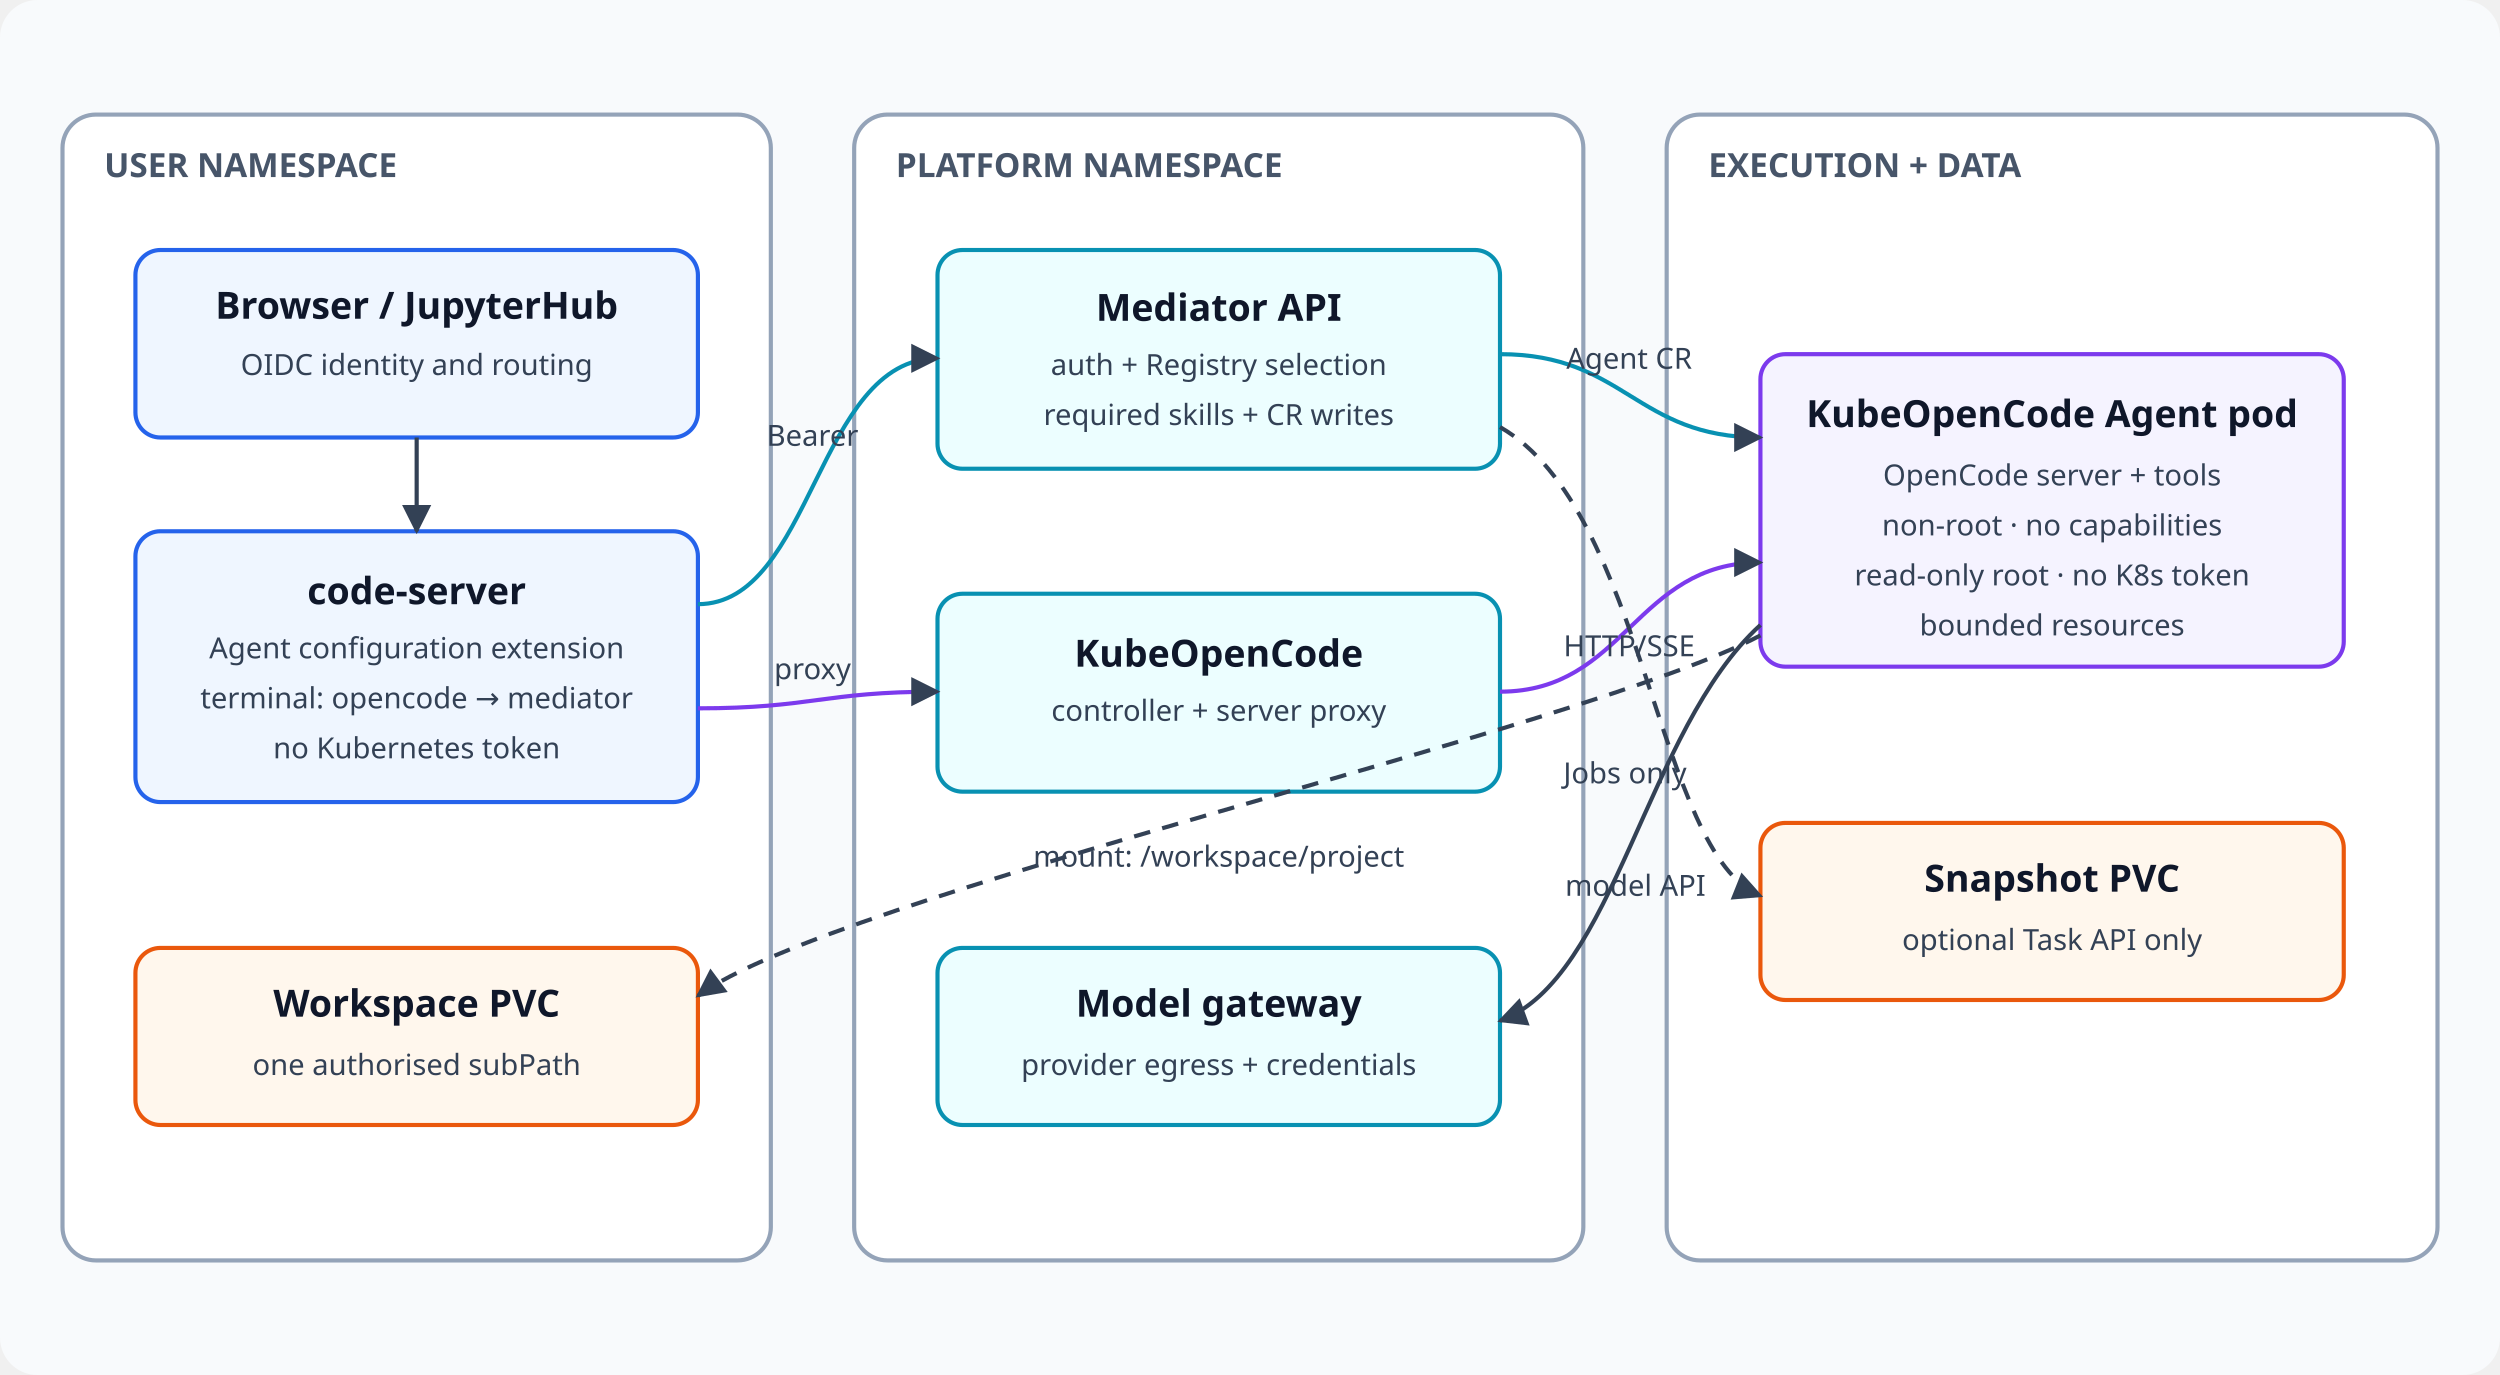
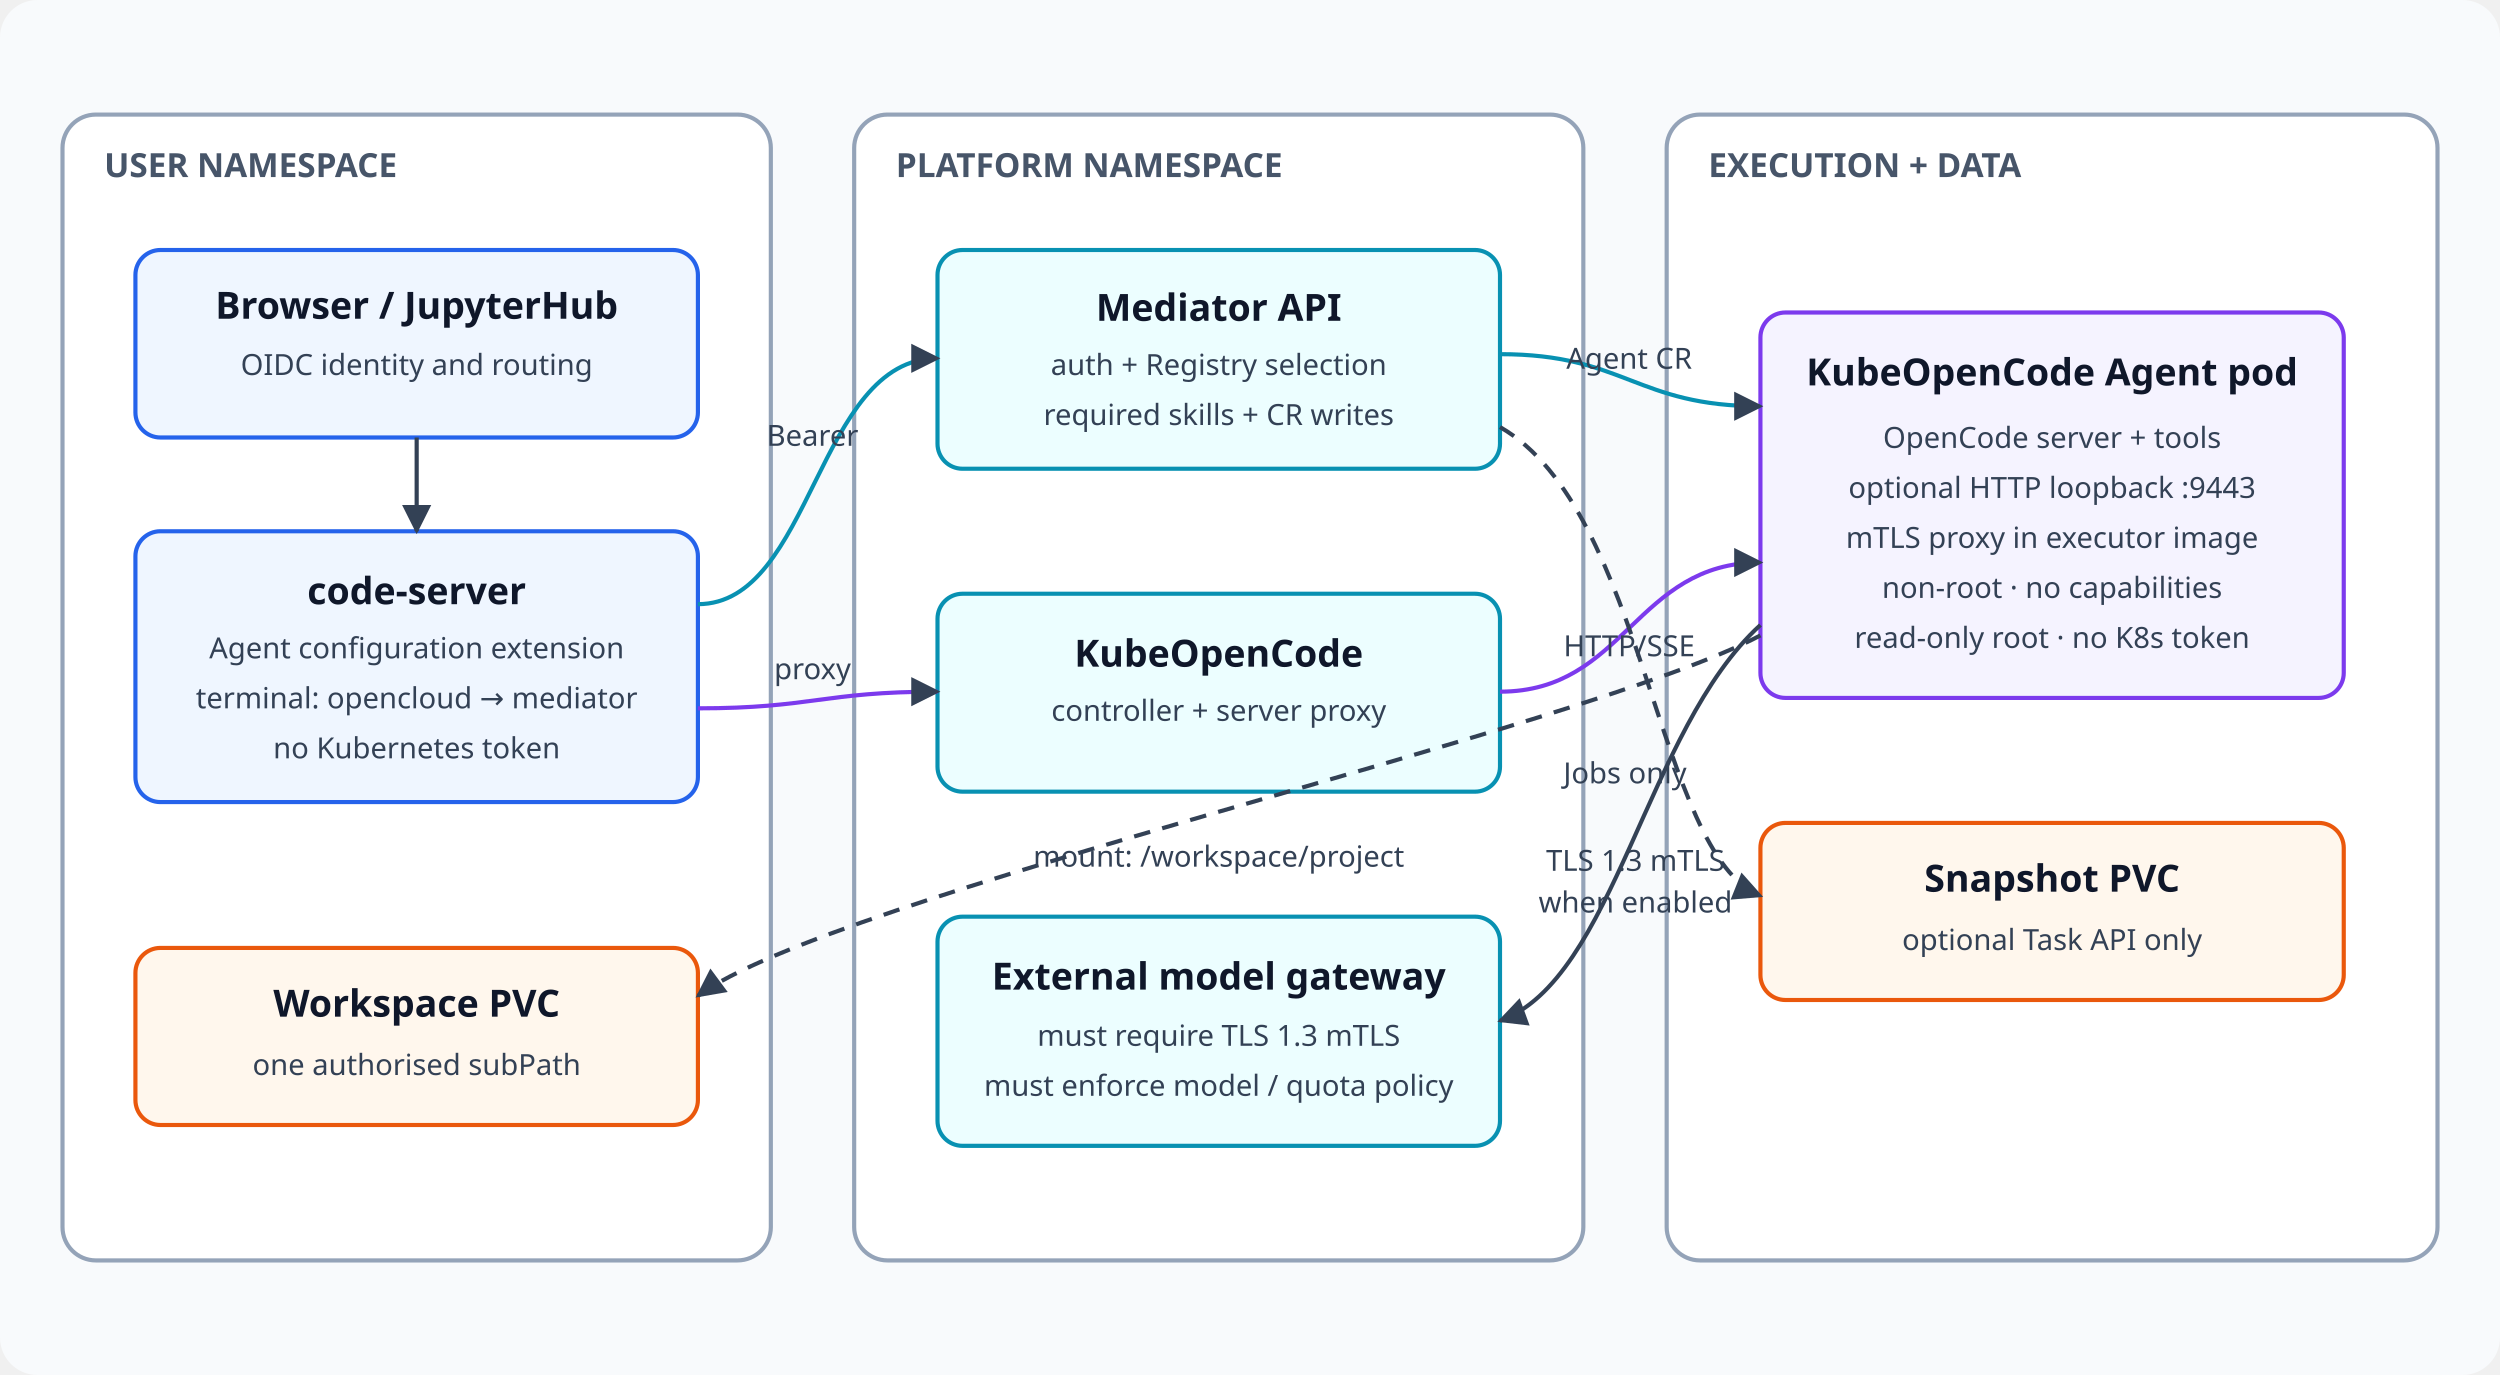
<svg xmlns="http://www.w3.org/2000/svg" width="1200" height="660" viewBox="0 0 1200 660" role="img" aria-labelledby="title desc">
  <defs>
    <style>
      .bg{fill:#f8fafc}.zone{fill:#fff;stroke:#94a3b8;stroke-width:2}.trusted{fill:#ecfeff;stroke:#0891b2;stroke-width:2}.user{fill:#eff6ff;stroke:#2563eb;stroke-width:2}.agent{fill:#f5f3ff;stroke:#7c3aed;stroke-width:2}.store{fill:#fff7ed;stroke:#ea580c;stroke-width:2}.label{font:600 18px system-ui,sans-serif;fill:#0f172a}.small{font:14px system-ui,sans-serif;fill:#334155}.zoneLabel{font:700 16px system-ui,sans-serif;fill:#475569}.line{stroke:#334155;stroke-width:2;fill:none;marker-end:url(#arrow)}.control{stroke:#0891b2}.interactive{stroke:#7c3aed}.dash{stroke-dasharray:8 6}
    </style>
    <marker id="arrow" viewBox="0 0 10 10" refX="9" refY="5" markerWidth="7" markerHeight="7" orient="auto-start-reverse">
      <path d="M0 0 10 5 0 10z" fill="#334155" />
    </marker>
  </defs>
  <rect class="bg" width="1200" height="660" rx="18" />
  <rect class="zone" x="30" y="55" width="340" height="550" rx="16" />
  <text class="zoneLabel" x="50" y="85">USER NAMESPACE</text>
  <rect class="zone" x="410" y="55" width="350" height="550" rx="16" />
  <text class="zoneLabel" x="430" y="85">PLATFORM NAMESPACE</text>
  <rect class="zone" x="800" y="55" width="370" height="550" rx="16" />
  <text class="zoneLabel" x="820" y="85">EXECUTION + DATA</text>
  <rect class="user" x="65" y="120" width="270" height="90" rx="12" />
  <text class="label" x="200" y="153" text-anchor="middle">Browser / JupyterHub</text>
  <text class="small" x="200" y="180" text-anchor="middle">OIDC identity and routing</text>
  <rect class="user" x="65" y="255" width="270" height="130" rx="12" />
  <text class="label" x="200" y="290" text-anchor="middle">code-server</text>
  <text class="small" x="200" y="316" text-anchor="middle">Agent configuration extension</text>
-   <text class="small" x="200" y="340" text-anchor="middle">terminal: opencode → mediator</text>
+   <text class="small" x="200" y="340" text-anchor="middle">terminal: opencloud → mediator</text>
  <text class="small" x="200" y="364" text-anchor="middle">no Kubernetes token</text>
  <rect class="store" x="65" y="455" width="270" height="85" rx="12" />
  <text class="label" x="200" y="488" text-anchor="middle">Workspace PVC</text>
  <text class="small" x="200" y="516" text-anchor="middle">one authorised subPath</text>
  <rect class="trusted" x="450" y="120" width="270" height="105" rx="12" />
  <text class="label" x="585" y="154" text-anchor="middle">Mediator API</text>
  <text class="small" x="585" y="180" text-anchor="middle">auth + Registry selection</text>
  <text class="small" x="585" y="204" text-anchor="middle">required skills + CR writes</text>
  <rect class="trusted" x="450" y="285" width="270" height="95" rx="12" />
  <text class="label" x="585" y="320" text-anchor="middle">KubeOpenCode</text>
  <text class="small" x="585" y="346" text-anchor="middle">controller + server proxy</text>
-   <rect class="trusted" x="450" y="455" width="270" height="85" rx="12" />
-   <text class="label" x="585" y="488" text-anchor="middle">Model gateway</text>
-   <text class="small" x="585" y="516" text-anchor="middle">provider egress + credentials</text>
-   <rect class="agent" x="845" y="170" width="280" height="150" rx="12" />
-   <text class="label" x="985" y="205" text-anchor="middle">KubeOpenCode Agent pod</text>
-   <text class="small" x="985" y="233" text-anchor="middle">OpenCode server + tools</text>
-   <text class="small" x="985" y="257" text-anchor="middle">non-root · no capabilities</text>
-   <text class="small" x="985" y="281" text-anchor="middle">read-only root · no K8s token</text>
-   <text class="small" x="985" y="305" text-anchor="middle">bounded resources</text>
+   <rect class="trusted" x="450" y="440" width="270" height="110" rx="12" />
+   <text class="label" x="585" y="475" text-anchor="middle">External model gateway</text>
+   <text class="small" x="585" y="502" text-anchor="middle">must require TLS 1.3 mTLS</text>
+   <text class="small" x="585" y="526" text-anchor="middle">must enforce model / quota policy</text>
+   <rect class="agent" x="845" y="150" width="280" height="185" rx="12" />
+   <text class="label" x="985" y="185" text-anchor="middle">KubeOpenCode Agent pod</text>
+   <text class="small" x="985" y="215" text-anchor="middle">OpenCode server + tools</text>
+   <text class="small" x="985" y="239" text-anchor="middle">optional HTTP loopback :9443</text>
+   <text class="small" x="985" y="263" text-anchor="middle">mTLS proxy in executor image</text>
+   <text class="small" x="985" y="287" text-anchor="middle">non-root · no capabilities</text>
+   <text class="small" x="985" y="311" text-anchor="middle">read-only root · no K8s token</text>
  <rect class="store" x="845" y="395" width="280" height="85" rx="12" />
  <text class="label" x="985" y="428" text-anchor="middle">Snapshot PVC</text>
  <text class="small" x="985" y="456" text-anchor="middle">optional Task API only</text>
  <path class="line" d="M200 210v45" />
  <path class="line control" d="M335 290C390 290 392 172 450 172" />
  <text class="small" x="390" y="214" text-anchor="middle">Bearer</text>
  <path class="line interactive" d="M335 340C390 340 395 332 450 332" />
  <text class="small" x="390" y="326" text-anchor="middle">proxy</text>
-   <path class="line control" d="M720 170C780 170 785 210 845 210" />
+   <path class="line control" d="M720 170C780 170 785 195 845 195" />
  <text class="small" x="782" y="177" text-anchor="middle">Agent CR</text>
  <path class="line interactive" d="M720 332C780 332 785 270 845 270" />
  <text class="small" x="782" y="315" text-anchor="middle">HTTP/SSE</text>
  <path class="line dash" d="M845 305C760 350 400 430 335 478" />
  <text class="small" x="585" y="416" text-anchor="middle">mount: /workspace/project</text>
  <path class="line" d="M845 300C790 350 775 470 720 490" />
-   <text class="small" x="785" y="430" text-anchor="middle">model API</text>
+   <text class="small" x="785" y="418" text-anchor="middle">TLS 1.3 mTLS</text>
+   <text class="small" x="785" y="438" text-anchor="middle">when enabled</text>
  <path class="line dash" d="M720 205C790 245 795 410 845 430" />
  <text class="small" x="780" y="376" text-anchor="middle">Jobs only</text>
</svg>
